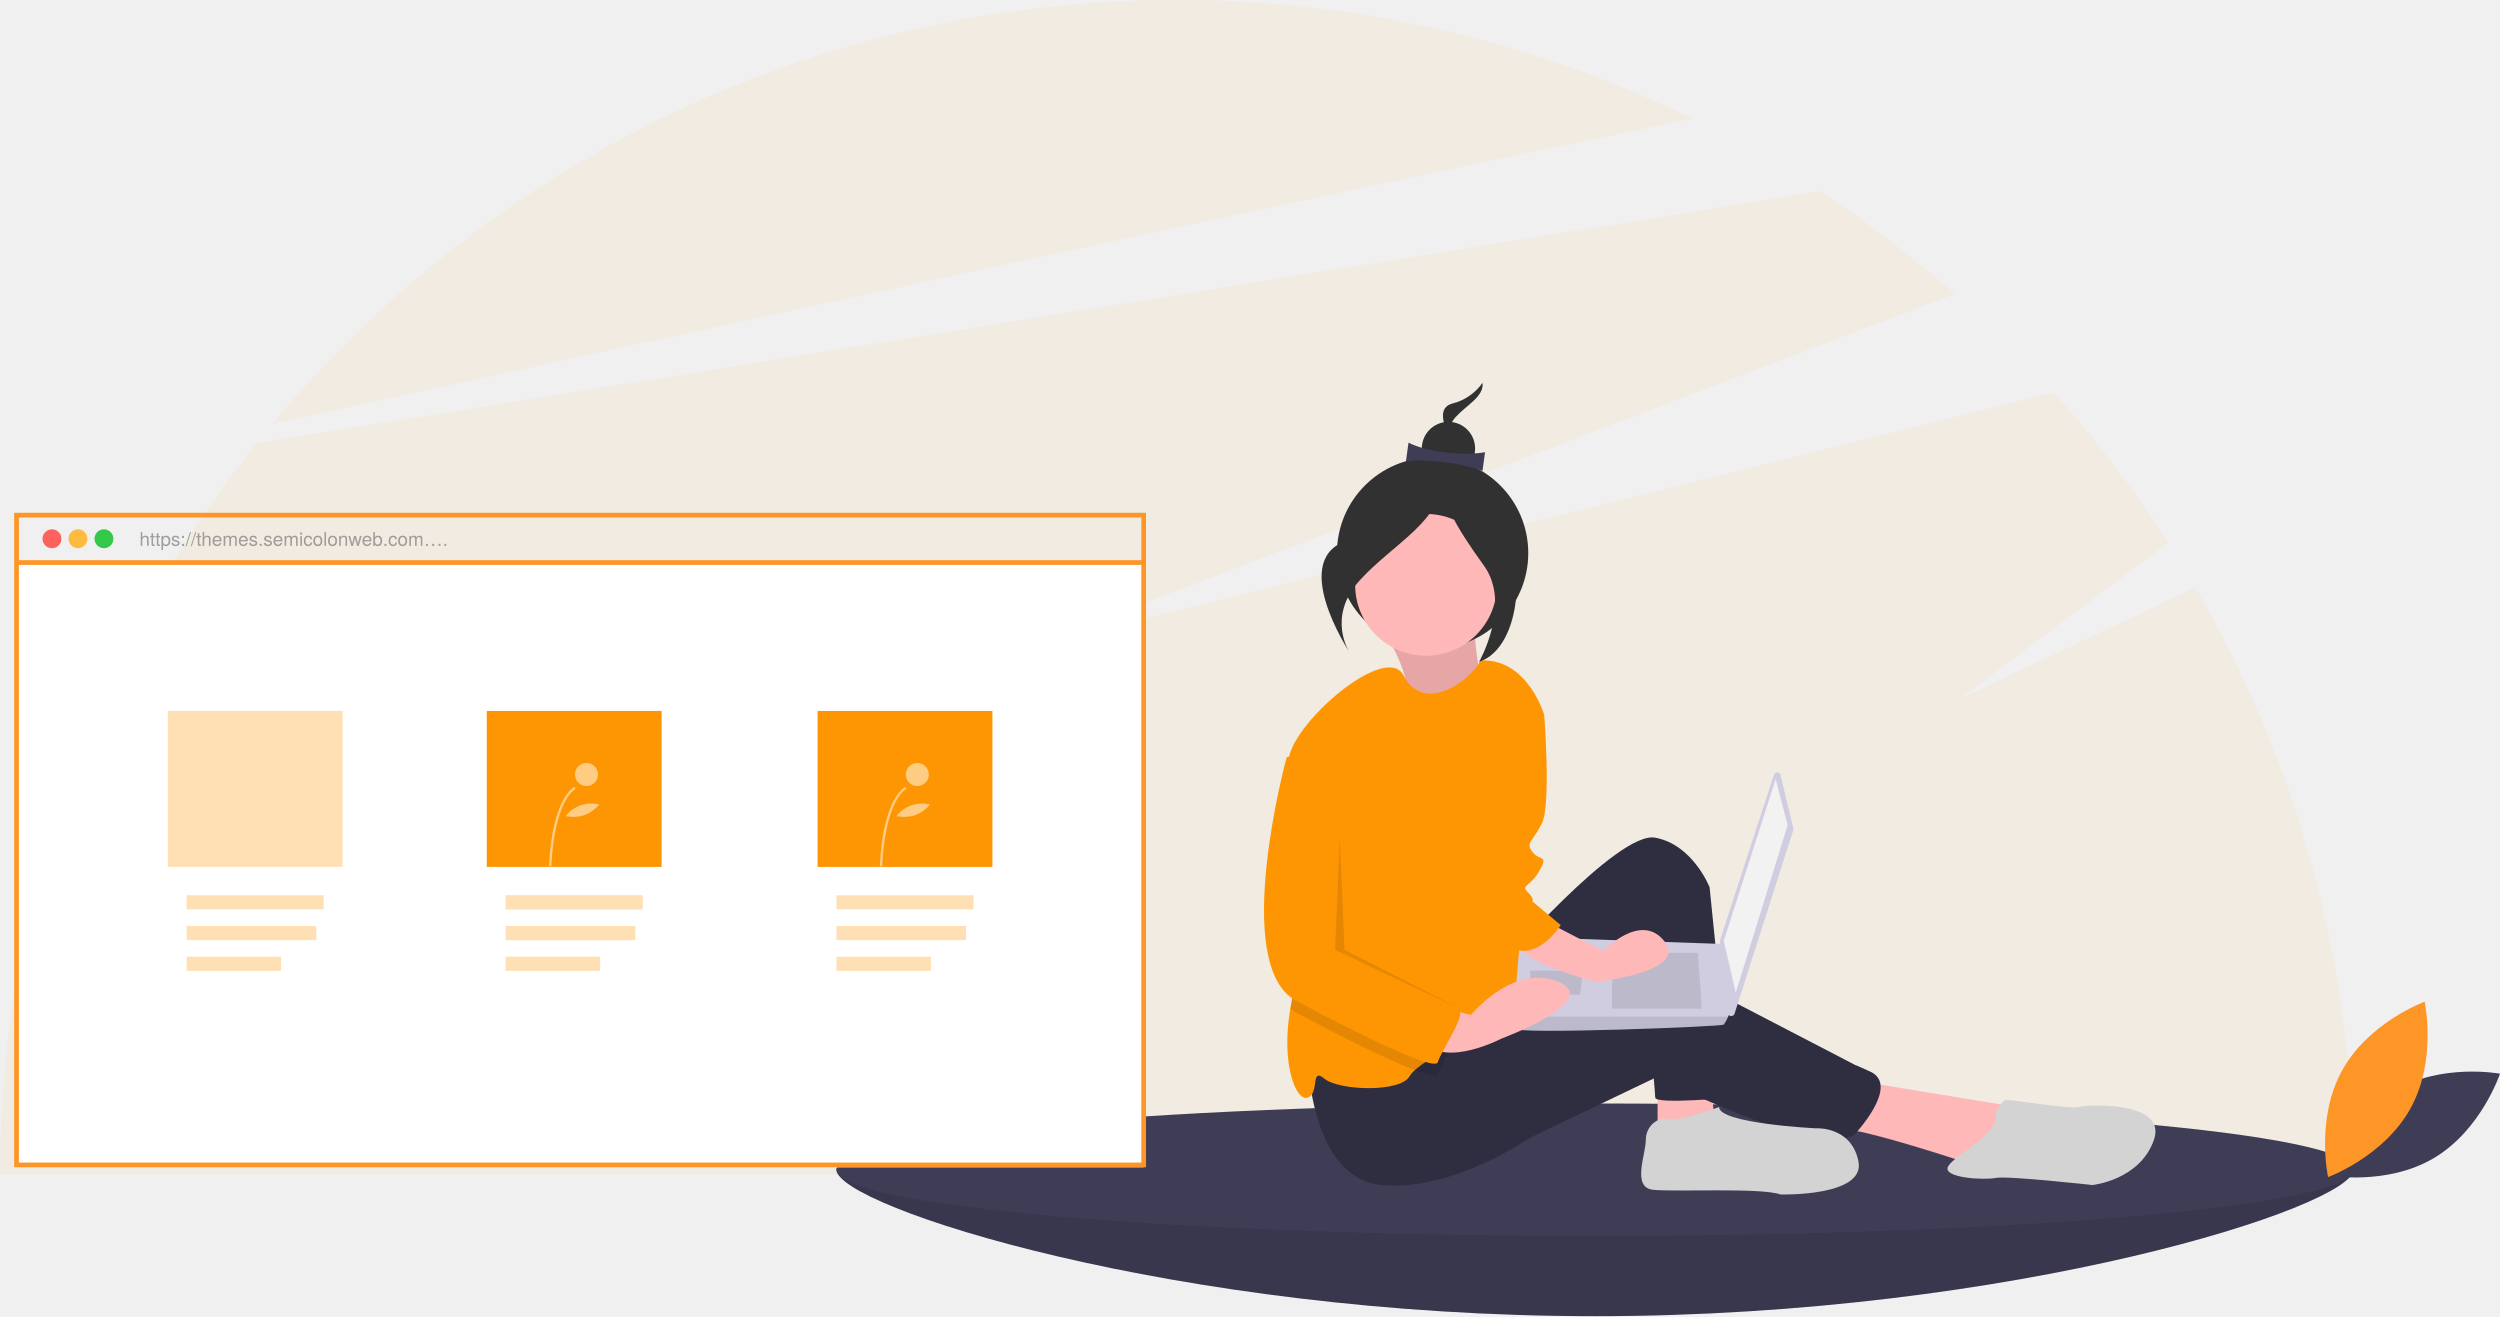
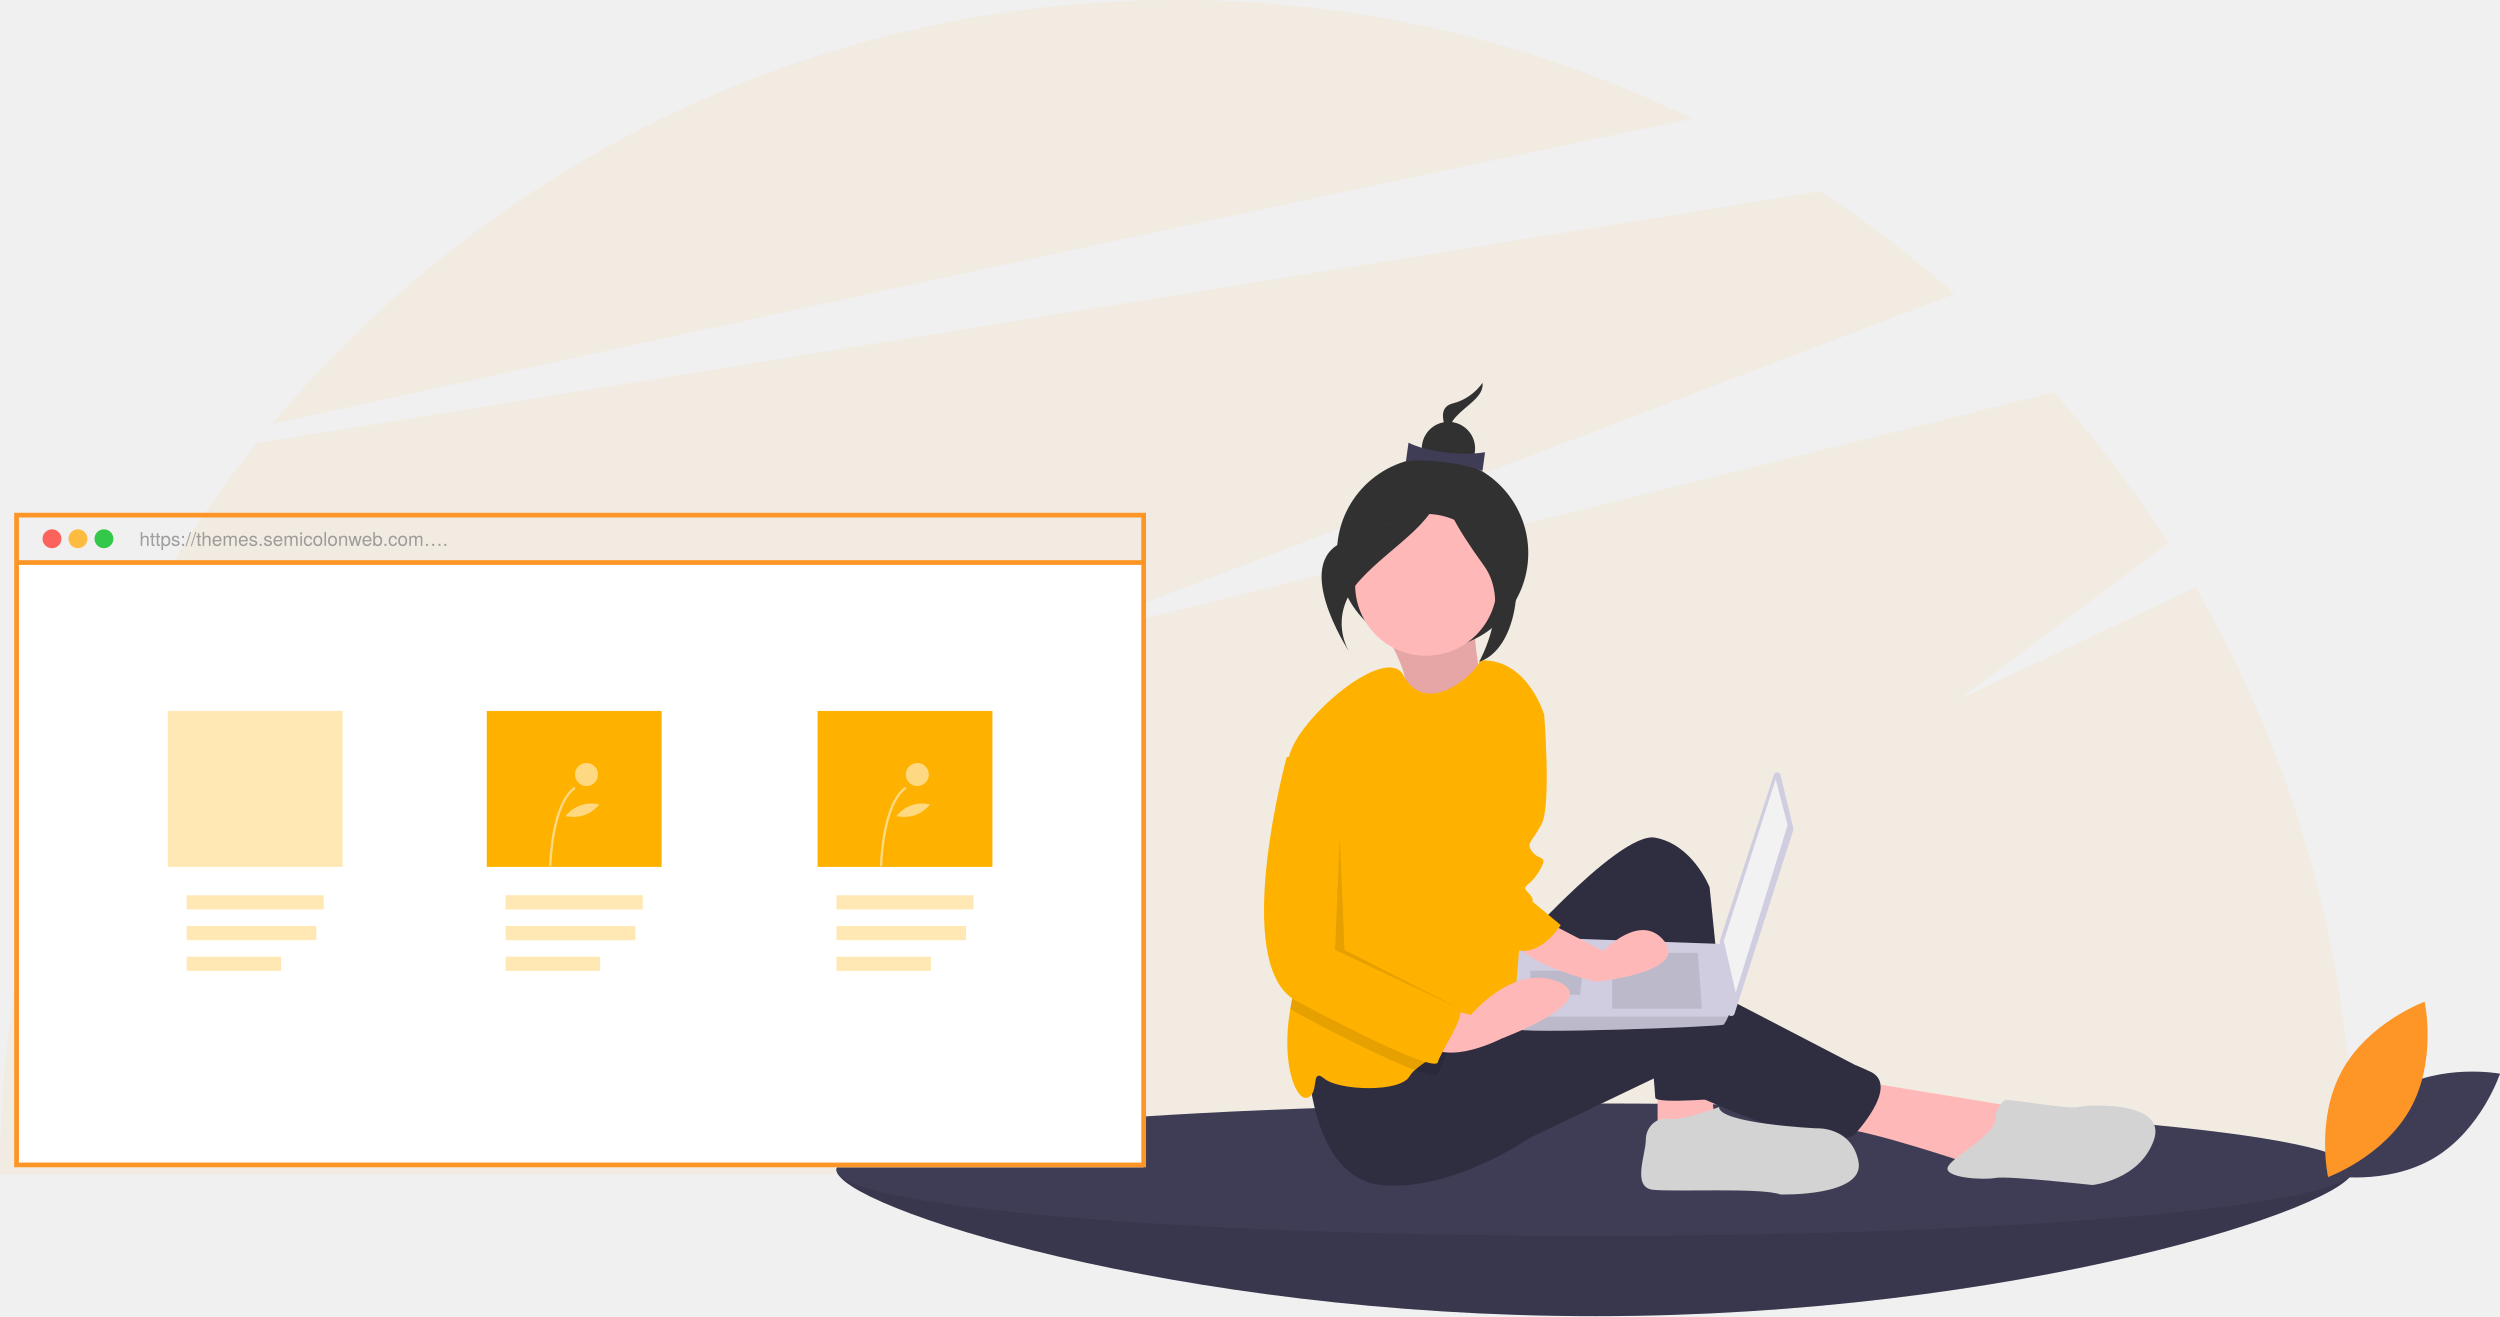
<svg xmlns="http://www.w3.org/2000/svg" width="1057.994" height="557.001" viewBox="0 0 1057.994 557.001">
  <g id="seo" transform="translate(0 0.001)">
    <path id="Path_2" data-name="Path 2" d="M1000.122,420.112,900,467.5l88.615-66.262a500.057,500.057,0,0,0-48.384-63.668L506,445.5,898.23,295.876a499.979,499.979,0,0,0-56.958-43.414L179.606,359.039A495.88,495.88,0,0,0,71,668.5H1066.99a495.614,495.614,0,0,0-66.868-248.388Z" transform="translate(-71.003 -171.5)" fill="rgba(254,150,3,0.06)" />
    <path id="Path_3" data-name="Path 3" d="M787.12,221.7A495.972,495.972,0,0,0,569,171.5c-153.83,0-291.361,69.753-382.71,179.349C342.713,316.574,615.064,257.243,787.12,221.7Z" transform="translate(-71.003 -171.5)" fill="rgba(254,150,3,0.06)" />
    <path id="Path_4" data-name="Path 4" d="M1067,666.5c0,15.464-143.717,62-321,62s-321-46.536-321-62,143.717,6,321,6S1067,651.036,1067,666.5Z" transform="translate(-71.003 -171.5)" fill="#3f3d56" />
    <path id="Path_5" data-name="Path 5" d="M1067,666.5c0,15.464-143.717,62-321,62s-321-46.536-321-62,143.717,6,321,6S1067,651.036,1067,666.5Z" transform="translate(-71.003 -171.5)" opacity="0.1" />
    <ellipse id="Ellipse_3" data-name="Ellipse 3" cx="321" cy="28" rx="321" ry="28" transform="translate(353.994 467)" fill="#3f3d56" />
    <path id="Path_6" data-name="Path 6" d="M656.644,438.626s12.911,20.477,8.3,26.021,34.593,5.683,34.593,5.683-5.889-29.788-4.156-36.643Z" transform="translate(-71.003 -171.5)" fill="#ffb8b8" />
    <path id="Path_7" data-name="Path 7" d="M656.644,438.626s12.911,20.477,8.3,26.021,34.593,5.683,34.593,5.683-5.889-29.788-4.156-36.643Z" transform="translate(-71.003 -171.5)" opacity="0.1" />
    <circle id="Ellipse_4" data-name="Ellipse 4" cx="40.484" cy="40.484" r="40.484" transform="translate(565.79 193.579)" fill="#313131" />
    <path id="Path_8" data-name="Path 8" d="M701.494,453.5v24l24-5-2-17Z" fill="#ffb8b8" />
    <path id="Path_9" data-name="Path 9" d="M857.5,629l67,11-17,25s-47-16-59-16S857.5,629,857.5,629Z" transform="translate(-71.003 -171.5)" fill="#ffb8b8" />
    <path id="Path_10" data-name="Path 10" d="M705.5,581s50-58,66-55,23,21,23,21l9,89s-32,3-32,0-6-67-6-67-47,104-72,35Z" transform="translate(-71.003 -171.5)" fill="#2f2e41" />
    <path id="Path_11" data-name="Path 11" d="M624.5,620s1,50,31,53,63-20,63-20l54-25.87s64,33.87,83,24.87c0,0,20-21,7-27s-1,0-1,0l-77-40s-15-4-41,7-61,16-61,16Z" transform="translate(-71.003 -171.5)" fill="#2f2e41" />
    <circle id="Ellipse_5" data-name="Ellipse 5" cx="30" cy="30" r="30" transform="translate(573.494 217.5)" fill="#ffb8b8" />
-     <path id="Path_12" data-name="Path 12" d="M717.5,503l-2,42s1,55-8,59c-4.55,2.02-13.69,6.08-22.14,10.52-6.34,3.32-12.29,6.84-15.61,9.87A11.2,11.2,0,0,0,667.5,627c-4,7-30,6-36,1s-2,6-7,8c-4.84,1.94-11.55-13.92-7.44-37.6.13-.79.28-1.59.44-2.4,4.59-22.95-2.62-77.92-1.51-99.16a37.382,37.382,0,0,1,.51-4.84c3-16,41.28-48.56,48.44-34.69,8.82,17.12,29.08,1.48,32.56-6.31,20-1,27,23,27,23Z" transform="translate(-71.003 -171.5)" fill="#fe9603" />
+     <path id="Path_12" data-name="Path 12" d="M717.5,503l-2,42s1,55-8,59c-4.55,2.02-13.69,6.08-22.14,10.52-6.34,3.32-12.29,6.84-15.61,9.87A11.2,11.2,0,0,0,667.5,627c-4,7-30,6-36,1s-2,6-7,8c-4.84,1.94-11.55-13.92-7.44-37.6.13-.79.28-1.59.44-2.4,4.59-22.95-2.62-77.92-1.51-99.16a37.382,37.382,0,0,1,.51-4.84c3-16,41.28-48.56,48.44-34.69,8.82,17.12,29.08,1.48,32.56-6.31,20-1,27,23,27,23Z" transform="translate(-71.003 -171.5)" fill="rgb(255,177,0)" />
    <path id="Path_13" data-name="Path 13" d="M798.5,640s-16,6-21,5-10,3-10,9-6,20,3,21,46-1,54,2c0,0,36,1,33-14s-18-14-18-14S798.5,647,798.5,640Z" transform="translate(-71.003 -171.5)" fill="#d3d3d3" />
    <path id="Path_14" data-name="Path 14" d="M915.5,643s2-6,5-6,27,4,30,3,38-3,32,14-26,19-26,19-36-4-41-3-23,0-20-5S917.5,651,915.5,643Z" transform="translate(-71.003 -171.5)" fill="#d3d3d3" />
    <path id="Path_15" data-name="Path 15" d="M824.471,499.363l5.486,22.63a1.414,1.414,0,0,1-.027.764l-24.886,77.77a1.414,1.414,0,0,1-2.751-.271l-3.443-30.3a1.413,1.413,0,0,1,.06-.6l22.843-70.1a1.413,1.413,0,0,1,2.718.1Z" transform="translate(-71.003 -171.5)" fill="#d0cde1" />
    <path id="Path_16" data-name="Path 16" d="M751.45,329.775l5.065,19.416L734.565,420.1,729.5,398.155Z" fill="#f2f2f2" />
    <path id="Path_17" data-name="Path 17" d="M711.862,606.8c.844,2.533,87.8-.844,88.641-1.688a18.324,18.324,0,0,0,1.857-3.377c.794-1.688,1.52-3.377,1.52-3.377L800.5,571.023l-86.109-3.056s-2.153,23.165-2.592,33.768a25.326,25.326,0,0,0,.059,5.065Z" transform="translate(-71.003 -171.5)" fill="#d0cde1" />
    <path id="Path_18" data-name="Path 18" d="M718.526,403.22l1.688,23.638H682.225V403.22Z" opacity="0.1" />
    <path id="Path_19" data-name="Path 19" d="M669.562,410.818l.227-.045-1.071,10.176H647.612V410.818Z" opacity="0.1" />
    <path id="Path_20" data-name="Path 20" d="M711.862,606.8c.844,2.533,87.8-.844,88.641-1.688a18.324,18.324,0,0,0,1.857-3.377H711.8a25.326,25.326,0,0,0,.059,5.065Z" transform="translate(-71.003 -171.5)" opacity="0.1" />
    <path id="Path_21" data-name="Path 21" d="M698.409,333.5a22.13,22.13,0,0,1-12.769,8.778c-8.929,2.391-.073,15.809-.073,15.809s-3.22-4.879,1.425-10.046S699.112,339.34,698.409,333.5Z" transform="translate(-71.003 -171.5)" fill="#313131" />
    <circle id="Ellipse_6" data-name="Ellipse 6" cx="11.283" cy="11.283" r="11.283" transform="translate(601.699 178.523)" fill="#313131" />
    <rect id="Rectangle_17" data-name="Rectangle 17" width="477" height="256" transform="translate(7 237.999)" fill="#fff" />
    <path id="Path_22" data-name="Path 22" d="M698.39,370.762c-9.2-3.479-24.513-5.243-32.392-4.037l1.081-7.891c7.575,3.915,22.82,5.755,32.392,4.037Z" transform="translate(-71.003 -171.5)" fill="#3f3d56" />
    <path id="Path_23" data-name="Path 23" d="M680.592,373.587s-11.527,19.174-38.332,26.351-.219,47.458-.219,47.458-9.668-14.647,4.277-30.159S682.7,391.12,680.592,373.587Z" transform="translate(-71.003 -171.5)" fill="#313131" />
    <path id="Path_24" data-name="Path 24" d="M681.507,372.422s11.074,26.336,23.231,28.826,11.235,44.1-7.777,50.344c0,0,13.863-24.4,2.013-40.757S679.64,381.54,681.507,372.422Z" transform="translate(-71.003 -171.5)" fill="#313131" />
    <path id="Path_25" data-name="Path 25" d="M685.357,614.52c-2.47,4.67-5.37,9.52-5.86,11.48-.33,1.33-3.99.56-9.75-1.61-11.55-4.37-31.57-14.38-50.25-24.39a15.78,15.78,0,0,1-2.44-1.6c.13-.79.28-1.59.44-2.4,4.59-22.95-2.62-77.92-1.51-99.16L624.5,494l17,16v68s44,24,47,26C690.027,605.02,687.917,609.67,685.357,614.52Z" transform="translate(-71.003 -171.5)" opacity="0.1" />
    <path id="Path_26" data-name="Path 26" d="M722.5,560l27,14s16-17,26-4-29,17-29,17-34-8-35-19S722.5,560,722.5,560Z" transform="translate(-71.003 -171.5)" fill="#ffb8b8" />
    <path id="Path_27" data-name="Path 27" d="M677.5,597l16,4s18-22,37-14-24,24-24,24-23,12-32,2S677.5,597,677.5,597Z" transform="translate(-71.003 -171.5)" fill="#ffb8b8" />
-     <path id="Path_28" data-name="Path 28" d="M712.5,465c1,1,12,9,12,9s3,38-1,46-7,8-4,12,7,1,3,8-8,6-5,9,2,4,2,4l12,10s-7.362,11.726-16.681,10.863S697.5,528,697.5,528Z" transform="translate(-71.003 -171.5)" fill="#fe9603" />
-     <path id="Path_29" data-name="Path 29" d="M624.5,489l-9,3s-24,88,4,103,59,30,60,26,12-20,9-22-47-26-47-26V505Z" transform="translate(-71.003 -171.5)" fill="#fe9603" />
+     <path id="Path_28" data-name="Path 28" d="M712.5,465c1,1,12,9,12,9s3,38-1,46-7,8-4,12,7,1,3,8-8,6-5,9,2,4,2,4l12,10s-7.362,11.726-16.681,10.863S697.5,528,697.5,528Z" transform="translate(-71.003 -171.5)" fill="rgb(255,177,0)" />
+     <path id="Path_29" data-name="Path 29" d="M624.5,489l-9,3s-24,88,4,103,59,30,60,26,12-20,9-22-47-26-47-26V505Z" transform="translate(-71.003 -171.5)" fill="rgb(255,177,0)" />
    <path id="Path_30" data-name="Path 30" d="M566.994,354l-2,48,53,25-49-25Z" opacity="0.1" />
    <path id="Path_31" data-name="Path 31" d="M1084.1,633.143c-20.155,11.884-28.088,35.774-28.088,35.774s24.745,4.621,44.9-7.263S1129,625.88,1129,625.88,1104.252,621.259,1084.1,633.143Z" transform="translate(-71.003 -171.5)" fill="#3f3d56" />
    <path id="Path_32" data-name="Path 32" d="M1091.16,640.511c-11.287,20.5-34.933,29.128-34.933,29.128s-5.347-24.6,5.94-45.094,34.933-29.128,34.933-29.128S1102.446,620.016,1091.16,640.511Z" transform="translate(-71.003 -171.5)" fill="#fd9626" />
    <circle id="Ellipse_7" data-name="Ellipse 7" cx="4" cy="4" r="4" transform="translate(17.994 224)" fill="#fc635d" />
    <circle id="Ellipse_8" data-name="Ellipse 8" cx="4" cy="4" r="4" transform="translate(28.994 224)" fill="#fdbc40" />
    <circle id="Ellipse_9" data-name="Ellipse 9" cx="4" cy="4" r="4" transform="translate(39.994 223.999)" fill="#34c84a" />
-     <rect id="Rectangle_1" data-name="Rectangle 1" width="58" height="6" transform="translate(78.994 378.873)" fill="#fe9603" opacity="0.3" />
-     <rect id="Rectangle_2" data-name="Rectangle 2" width="54.865" height="6" transform="translate(78.994 391.873)" fill="#fe9603" opacity="0.3" />
-     <rect id="Rectangle_3" data-name="Rectangle 3" width="39.973" height="6" transform="translate(78.994 404.873)" fill="#fe9603" opacity="0.3" />
+     <rect id="Rectangle_1" data-name="Rectangle 1" width="58" height="6" transform="translate(78.994 378.873)" fill="rgb(255,177,0)" opacity="0.3" />
+     <rect id="Rectangle_2" data-name="Rectangle 2" width="54.865" height="6" transform="translate(78.994 391.873)" fill="rgb(255,177,0)" opacity="0.3" />
+     <rect id="Rectangle_3" data-name="Rectangle 3" width="39.973" height="6" transform="translate(78.994 404.873)" fill="rgb(255,177,0)" opacity="0.3" />
    <g id="Group_2" data-name="Group 2" opacity="0.3">
-       <rect id="Rectangle_4" data-name="Rectangle 4" width="58" height="6" transform="translate(213.994 378.873)" fill="#fe9603" />
-       <rect id="Rectangle_5" data-name="Rectangle 5" width="54.865" height="6" transform="translate(213.994 391.873)" fill="#fe9603" />
-       <rect id="Rectangle_6" data-name="Rectangle 6" width="39.973" height="6" transform="translate(213.994 404.873)" fill="#fe9603" />
-       <rect id="Rectangle_7" data-name="Rectangle 7" width="58" height="6" transform="translate(213.994 378.873)" fill="#fe9603" opacity="0.3" />
-       <rect id="Rectangle_8" data-name="Rectangle 8" width="54.865" height="6" transform="translate(213.994 391.873)" fill="#fe9603" opacity="0.3" />
-       <rect id="Rectangle_9" data-name="Rectangle 9" width="39.973" height="6" transform="translate(213.994 404.873)" fill="#fe9603" opacity="0.3" />
+       <rect id="Rectangle_4" data-name="Rectangle 4" width="58" height="6" transform="translate(213.994 378.873)" fill="rgb(255,177,0)" />
+       <rect id="Rectangle_5" data-name="Rectangle 5" width="54.865" height="6" transform="translate(213.994 391.873)" fill="rgb(255,177,0)" />
+       <rect id="Rectangle_6" data-name="Rectangle 6" width="39.973" height="6" transform="translate(213.994 404.873)" fill="rgb(255,177,0)" />
+       <rect id="Rectangle_7" data-name="Rectangle 7" width="58" height="6" transform="translate(213.994 378.873)" fill="rgb(255,177,0)" opacity="0.3" />
+       <rect id="Rectangle_8" data-name="Rectangle 8" width="54.865" height="6" transform="translate(213.994 391.873)" fill="rgb(255,177,0)" opacity="0.3" />
+       <rect id="Rectangle_9" data-name="Rectangle 9" width="39.973" height="6" transform="translate(213.994 404.873)" fill="rgb(255,177,0)" opacity="0.3" />
    </g>
-     <rect id="Rectangle_10" data-name="Rectangle 10" width="58" height="6" transform="translate(353.994 378.873)" fill="#fe9603" opacity="0.3" />
-     <rect id="Rectangle_11" data-name="Rectangle 11" width="54.865" height="6" transform="translate(353.994 391.873)" fill="#fe9603" opacity="0.3" />
-     <rect id="Rectangle_12" data-name="Rectangle 12" width="39.973" height="6" transform="translate(353.994 404.873)" fill="#fe9603" opacity="0.3" />
-     <rect id="Rectangle_13" data-name="Rectangle 13" width="74" height="66" transform="translate(70.994 300.873)" fill="#fe9603" opacity="0.3" />
-     <rect id="Rectangle_14" data-name="Rectangle 14" width="74" height="66" transform="translate(205.994 300.873)" fill="#fe9603" />
-     <rect id="Rectangle_15" data-name="Rectangle 15" width="74" height="66" transform="translate(345.994 300.873)" fill="#fe9603" />
+     <rect id="Rectangle_10" data-name="Rectangle 10" width="58" height="6" transform="translate(353.994 378.873)" fill="rgb(255,177,0)" opacity="0.3" />
+     <rect id="Rectangle_11" data-name="Rectangle 11" width="54.865" height="6" transform="translate(353.994 391.873)" fill="rgb(255,177,0)" opacity="0.3" />
+     <rect id="Rectangle_12" data-name="Rectangle 12" width="39.973" height="6" transform="translate(353.994 404.873)" fill="rgb(255,177,0)" opacity="0.3" />
+     <rect id="Rectangle_13" data-name="Rectangle 13" width="74" height="66" transform="translate(70.994 300.873)" fill="rgb(255,177,0)" opacity="0.3" />
+     <rect id="Rectangle_14" data-name="Rectangle 14" width="74" height="66" transform="translate(205.994 300.873)" fill="rgb(255,177,0)" />
+     <rect id="Rectangle_15" data-name="Rectangle 15" width="74" height="66" transform="translate(345.994 300.873)" fill="rgb(255,177,0)" />
    <path id="Path_33" data-name="Path 33" d="M304.355,538.1l-.976-.019c.021-1.081.631-26.561,10.662-33.6l.561.8C304.976,512.03,304.36,537.835,304.355,538.1Z" transform="translate(-71.003 -171.5)" fill="rgba(255,255,255,0.51)" />
    <circle id="Ellipse_10" data-name="Ellipse 10" cx="4.881" cy="4.881" r="4.881" transform="translate(243.318 322.887)" fill="rgba(255,255,255,0.51)" />
    <path id="Path_34" data-name="Path 34" d="M318.216,516.5a15.2,15.2,0,0,1-7.841.339,13.85,13.85,0,0,1,14.24-4.884A15.2,15.2,0,0,1,318.216,516.5Z" transform="translate(-71.003 -171.5)" fill="rgba(255,255,255,0.51)" />
    <path id="Path_35" data-name="Path 35" d="M444.355,538.1l-.976-.019c.021-1.081.631-26.561,10.662-33.6l.561.8C444.976,512.03,444.36,537.835,444.355,538.1Z" transform="translate(-71.003 -171.5)" fill="rgba(255,255,255,0.51)" />
    <circle id="Ellipse_11" data-name="Ellipse 11" cx="4.881" cy="4.881" r="4.881" transform="translate(383.319 322.887)" fill="rgba(255,255,255,0.51)" />
    <path id="Path_36" data-name="Path 36" d="M458.216,516.5a15.2,15.2,0,0,1-7.842.339,13.85,13.85,0,0,1,14.24-4.884A15.2,15.2,0,0,1,458.216,516.5Z" transform="translate(-71.003 -171.5)" fill="rgba(255,255,255,0.51)" />
    <path id="Path_37" data-name="Path 37" d="M556,665.5H77v-277H556Zm-477-2H554v-273H79Z" transform="translate(-71.003 -171.5)" fill="#fd9626" />
    <rect id="Rectangle_16" data-name="Rectangle 16" width="477" height="2" transform="translate(6.994 237.065)" fill="#fd9626" />
    <text id="https:_themes.semicolonweb.com_." data-name="https://themes.semicolonweb.com…." transform="translate(59 230.999)" fill="rgba(112,112,112,0.64)" font-size="8" font-family="HelveticaNeue, Helvetica Neue">
      <tspan x="0" y="0">https://themes.semicolonweb.com….</tspan>
    </text>
  </g>
</svg>
